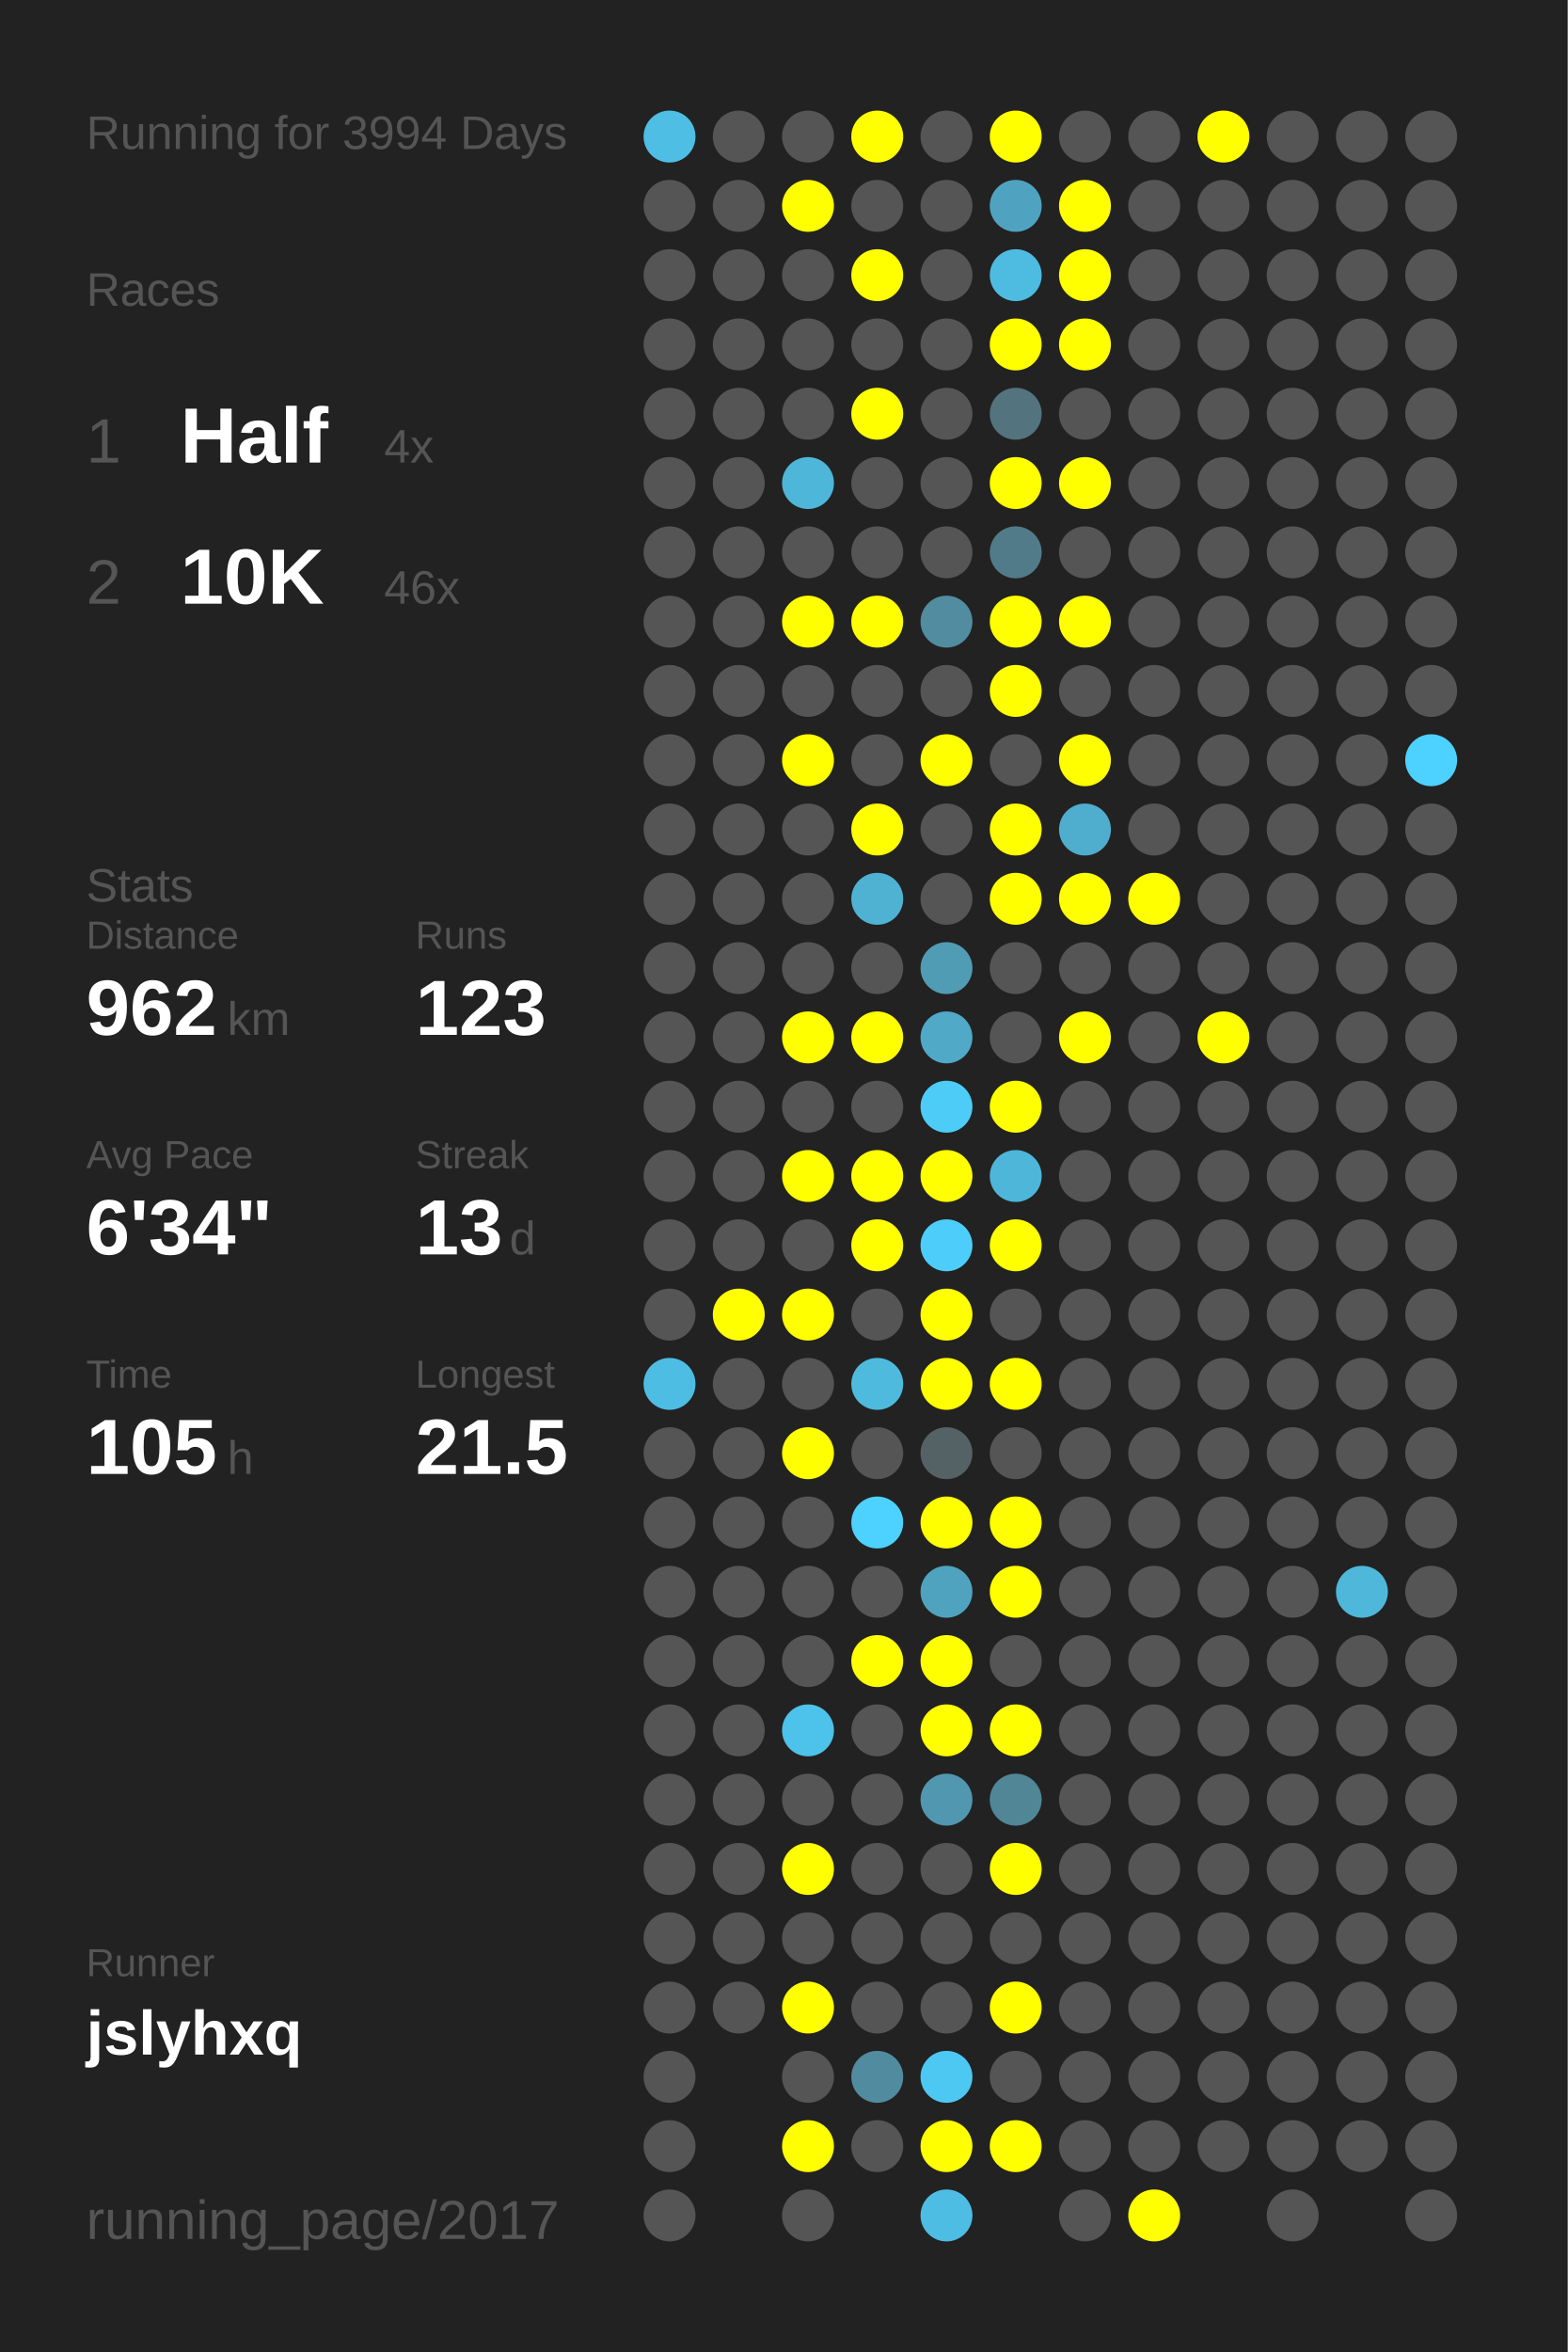
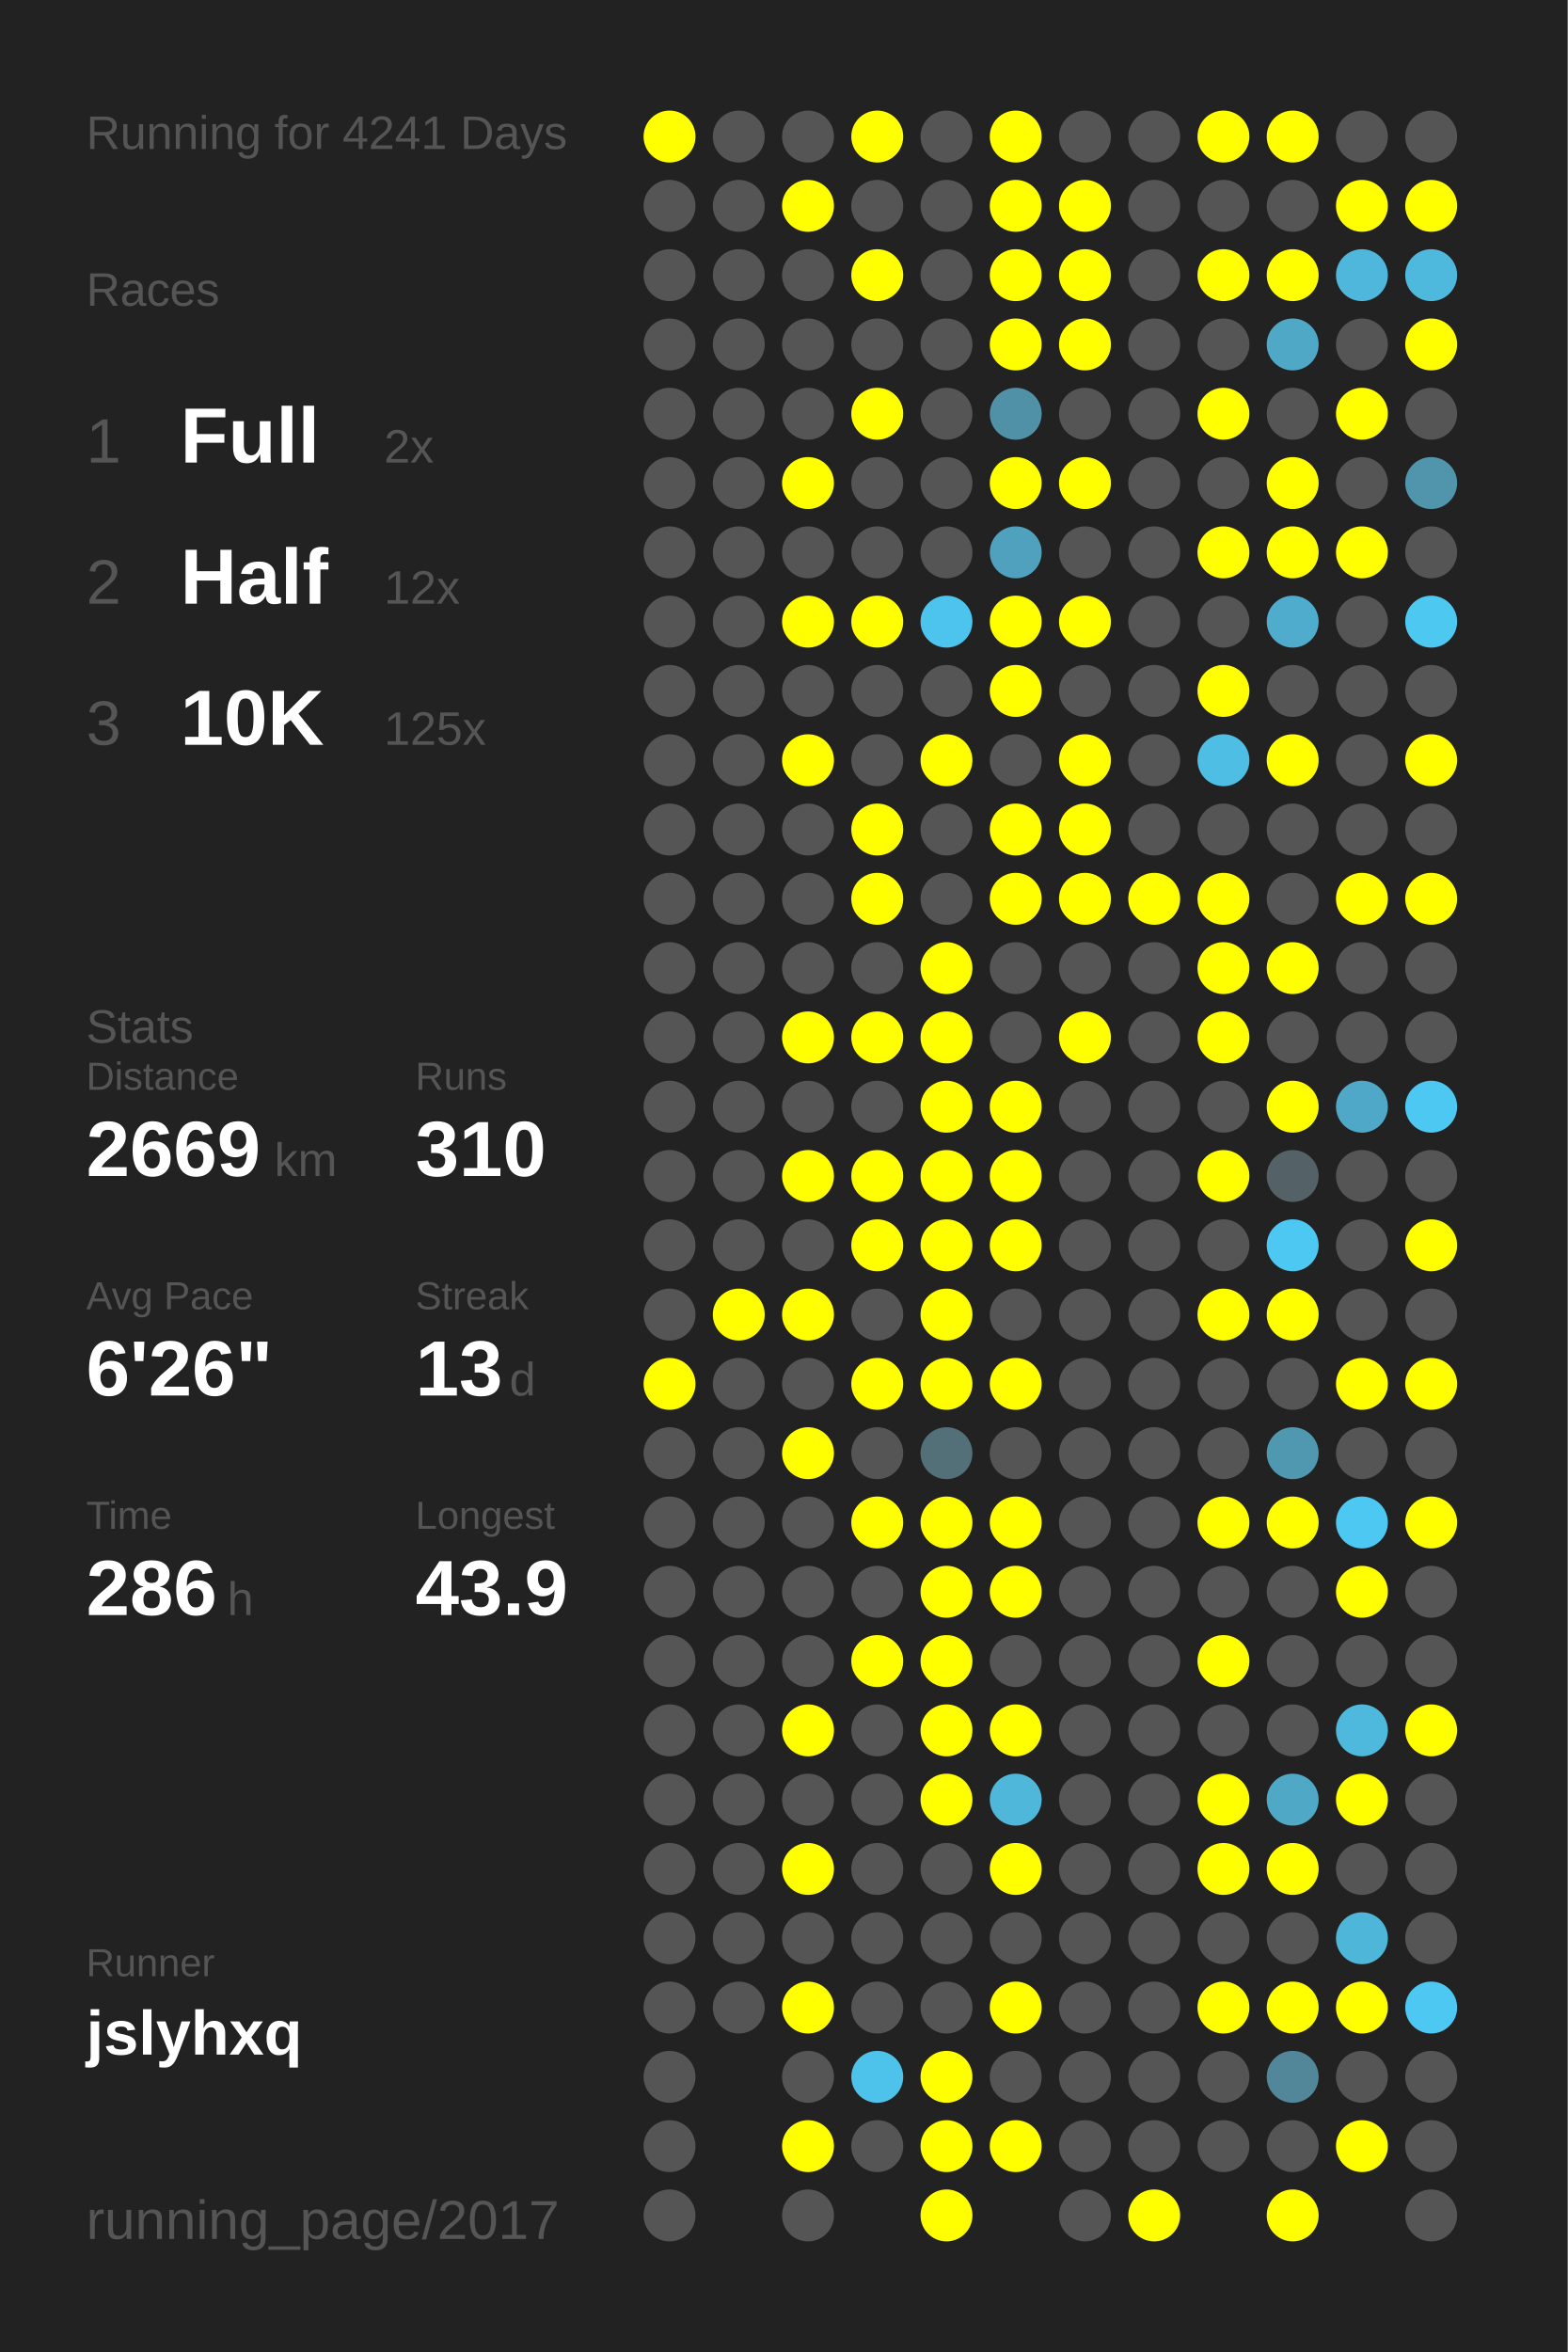
<svg xmlns="http://www.w3.org/2000/svg" baseProfile="full" height="300mm" version="1.1" viewBox="0,0,200,300" width="200mm">
  <defs />
  <rect fill="#222222" height="300" width="200" x="0" y="0" />
-   <text fill="#555555" style="font-size:6px; font-family:Arial;" x="11" y="19">Running for 3994 Days</text>
+   <text fill="#555555" style="font-size:6px; font-family:Arial;" x="11" y="19">Running for 4241 Days</text>
  <text fill="#555555" style="font-size:6px; font-family:Arial;" x="11" y="39">Races</text>
  <text fill="#555555" style="font-size:8px; font-family:Arial;" x="11" y="59">1</text>
-   <text fill="#FFFFFF" style="font-size:10px; font-family:Arial; font-weight:bold;" x="23" y="59">Half</text>
-   <text fill="#555555" style="font-size:6px; font-family:Arial;" x="49" y="59">4x</text>
+   <text fill="#FFFFFF" style="font-size:10px; font-family:Arial; font-weight:bold;" x="23" y="59">Full</text>
+   <text fill="#555555" style="font-size:6px; font-family:Arial;" x="49" y="59">2x</text>
  <text fill="#555555" style="font-size:8px; font-family:Arial;" x="11" y="77">2</text>
-   <text fill="#FFFFFF" style="font-size:10px; font-family:Arial; font-weight:bold;" x="23" y="77">10K</text>
-   <text fill="#555555" style="font-size:6px; font-family:Arial;" x="49" y="77">46x</text>
-   <text fill="#555555" style="font-size:6px; font-family:Arial;" x="11" y="115">Stats</text>
-   <text fill="#555555" style="font-size:5px; font-family:Arial;" x="11" y="121">Distance</text>
-   <text fill="#FFFFFF" style="font-size:10px; font-family:Arial; font-weight:bold;" x="11" y="132">962</text>
-   <text fill="#555555" style="font-size:6px; font-family:Arial;" x="29" y="132">km</text>
-   <text fill="#555555" style="font-size:5px; font-family:Arial;" x="53" y="121">Runs</text>
-   <text fill="#FFFFFF" style="font-size:10px; font-family:Arial; font-weight:bold;" x="53" y="132">123</text>
-   <text fill="#555555" style="font-size:5px; font-family:Arial;" x="11" y="149">Avg Pace</text>
-   <text fill="#FFFFFF" style="font-size:10px; font-family:Arial; font-weight:bold;" x="11" y="160">6'34"</text>
-   <text fill="#555555" style="font-size:5px; font-family:Arial;" x="53" y="149">Streak</text>
-   <text fill="#FFFFFF" style="font-size:10px; font-family:Arial; font-weight:bold;" x="53" y="160">13</text>
-   <text fill="#555555" style="font-size:6px; font-family:Arial;" x="65" y="160">d</text>
-   <text fill="#555555" style="font-size:5px; font-family:Arial;" x="11" y="177">Time</text>
-   <text fill="#FFFFFF" style="font-size:10px; font-family:Arial; font-weight:bold;" x="11" y="188">105</text>
-   <text fill="#555555" style="font-size:6px; font-family:Arial;" x="29" y="188">h</text>
-   <text fill="#555555" style="font-size:5px; font-family:Arial;" x="53" y="177">Longest</text>
-   <text fill="#FFFFFF" style="font-size:10px; font-family:Arial; font-weight:bold;" x="53" y="188">21.5</text>
+   <text fill="#FFFFFF" style="font-size:10px; font-family:Arial; font-weight:bold;" x="23" y="77">Half</text>
+   <text fill="#555555" style="font-size:6px; font-family:Arial;" x="49" y="77">12x</text>
+   <text fill="#555555" style="font-size:8px; font-family:Arial;" x="11" y="95">3</text>
+   <text fill="#FFFFFF" style="font-size:10px; font-family:Arial; font-weight:bold;" x="23" y="95">10K</text>
+   <text fill="#555555" style="font-size:6px; font-family:Arial;" x="49" y="95">125x</text>
+   <text fill="#555555" style="font-size:6px; font-family:Arial;" x="11" y="133">Stats</text>
+   <text fill="#555555" style="font-size:5px; font-family:Arial;" x="11" y="139">Distance</text>
+   <text fill="#FFFFFF" style="font-size:10px; font-family:Arial; font-weight:bold;" x="11" y="150">2669</text>
+   <text fill="#555555" style="font-size:6px; font-family:Arial;" x="35" y="150">km</text>
+   <text fill="#555555" style="font-size:5px; font-family:Arial;" x="53" y="139">Runs</text>
+   <text fill="#FFFFFF" style="font-size:10px; font-family:Arial; font-weight:bold;" x="53" y="150">310</text>
+   <text fill="#555555" style="font-size:5px; font-family:Arial;" x="11" y="167">Avg Pace</text>
+   <text fill="#FFFFFF" style="font-size:10px; font-family:Arial; font-weight:bold;" x="11" y="178">6'26"</text>
+   <text fill="#555555" style="font-size:5px; font-family:Arial;" x="53" y="167">Streak</text>
+   <text fill="#FFFFFF" style="font-size:10px; font-family:Arial; font-weight:bold;" x="53" y="178">13</text>
+   <text fill="#555555" style="font-size:6px; font-family:Arial;" x="65" y="178">d</text>
+   <text fill="#555555" style="font-size:5px; font-family:Arial;" x="11" y="195">Time</text>
+   <text fill="#FFFFFF" style="font-size:10px; font-family:Arial; font-weight:bold;" x="11" y="206">286</text>
+   <text fill="#555555" style="font-size:6px; font-family:Arial;" x="29" y="206">h</text>
+   <text fill="#555555" style="font-size:5px; font-family:Arial;" x="53" y="195">Longest</text>
+   <text fill="#FFFFFF" style="font-size:10px; font-family:Arial; font-weight:bold;" x="53" y="206">43.9</text>
  <text fill="#555555" style="font-size:5px; font-family:Arial;" x="11" y="252.065">Runner</text>
  <text fill="#FFFFFF" style="font-size:8px; font-family:Arial; font-weight:bold;" x="11" y="262.065">jslyhxq</text>
  <text fill="#555555" style="font-size:7px; font-family:Arial;" x="11" y="285.581">running_page/2017</text>
-   <circle cx="85.417" cy="17.419" fill="#4ebee4" r="3.312" />
+   <circle cx="85.417" cy="17.419" fill="#FFFF00" r="3.312" />
  <circle cx="85.417" cy="26.258" fill="#555555" r="3.312" />
  <circle cx="85.417" cy="35.097" fill="#555555" r="3.312" />
  <circle cx="85.417" cy="43.935" fill="#555555" r="3.312" />
  <circle cx="85.417" cy="52.774" fill="#555555" r="3.312" />
  <circle cx="85.417" cy="61.613" fill="#555555" r="3.312" />
  <circle cx="85.417" cy="70.452" fill="#555555" r="3.312" />
  <circle cx="85.417" cy="79.29" fill="#555555" r="3.312" />
  <circle cx="85.417" cy="88.129" fill="#555555" r="3.312" />
  <circle cx="85.417" cy="96.968" fill="#555555" r="3.312" />
  <circle cx="85.417" cy="105.806" fill="#555555" r="3.312" />
  <circle cx="85.417" cy="114.645" fill="#555555" r="3.312" />
  <circle cx="85.417" cy="123.484" fill="#555555" r="3.312" />
  <circle cx="85.417" cy="132.323" fill="#555555" r="3.312" />
  <circle cx="85.417" cy="141.161" fill="#555555" r="3.312" />
  <circle cx="85.417" cy="150" fill="#555555" r="3.312" />
  <circle cx="85.417" cy="158.839" fill="#555555" r="3.312" />
  <circle cx="85.417" cy="167.677" fill="#555555" r="3.312" />
-   <circle cx="85.417" cy="176.516" fill="#4ebde3" r="3.312" />
+   <circle cx="85.417" cy="176.516" fill="#FFFF00" r="3.312" />
  <circle cx="85.417" cy="185.355" fill="#555555" r="3.312" />
  <circle cx="85.417" cy="194.194" fill="#555555" r="3.312" />
  <circle cx="85.417" cy="203.032" fill="#555555" r="3.312" />
  <circle cx="85.417" cy="211.871" fill="#555555" r="3.312" />
  <circle cx="85.417" cy="220.71" fill="#555555" r="3.312" />
  <circle cx="85.417" cy="229.548" fill="#555555" r="3.312" />
  <circle cx="85.417" cy="238.387" fill="#555555" r="3.312" />
  <circle cx="85.417" cy="247.226" fill="#555555" r="3.312" />
  <circle cx="85.417" cy="256.065" fill="#555555" r="3.312" />
  <circle cx="85.417" cy="264.903" fill="#555555" r="3.312" />
  <circle cx="85.417" cy="273.742" fill="#555555" r="3.312" />
  <circle cx="85.417" cy="282.581" fill="#555555" r="3.312" />
  <circle cx="94.25" cy="17.419" fill="#555555" r="3.312" />
  <circle cx="94.25" cy="26.258" fill="#555555" r="3.312" />
  <circle cx="94.25" cy="35.097" fill="#555555" r="3.312" />
  <circle cx="94.25" cy="43.935" fill="#555555" r="3.312" />
  <circle cx="94.25" cy="52.774" fill="#555555" r="3.312" />
  <circle cx="94.25" cy="61.613" fill="#555555" r="3.312" />
  <circle cx="94.25" cy="70.452" fill="#555555" r="3.312" />
  <circle cx="94.25" cy="79.29" fill="#555555" r="3.312" />
  <circle cx="94.25" cy="88.129" fill="#555555" r="3.312" />
  <circle cx="94.25" cy="96.968" fill="#555555" r="3.312" />
  <circle cx="94.25" cy="105.806" fill="#555555" r="3.312" />
  <circle cx="94.25" cy="114.645" fill="#555555" r="3.312" />
  <circle cx="94.25" cy="123.484" fill="#555555" r="3.312" />
  <circle cx="94.25" cy="132.323" fill="#555555" r="3.312" />
  <circle cx="94.25" cy="141.161" fill="#555555" r="3.312" />
  <circle cx="94.25" cy="150" fill="#555555" r="3.312" />
  <circle cx="94.25" cy="158.839" fill="#555555" r="3.312" />
  <circle cx="94.25" cy="167.677" fill="#FFFF00" r="3.312" />
  <circle cx="94.25" cy="176.516" fill="#555555" r="3.312" />
  <circle cx="94.25" cy="185.355" fill="#555555" r="3.312" />
  <circle cx="94.25" cy="194.194" fill="#555555" r="3.312" />
  <circle cx="94.25" cy="203.032" fill="#555555" r="3.312" />
  <circle cx="94.25" cy="211.871" fill="#555555" r="3.312" />
  <circle cx="94.25" cy="220.71" fill="#555555" r="3.312" />
  <circle cx="94.25" cy="229.548" fill="#555555" r="3.312" />
  <circle cx="94.25" cy="238.387" fill="#555555" r="3.312" />
  <circle cx="94.25" cy="247.226" fill="#555555" r="3.312" />
  <circle cx="94.25" cy="256.065" fill="#555555" r="3.312" />
  <circle cx="103.083" cy="17.419" fill="#555555" r="3.312" />
  <circle cx="103.083" cy="26.258" fill="#FFFF00" r="3.312" />
  <circle cx="103.083" cy="35.097" fill="#555555" r="3.312" />
  <circle cx="103.083" cy="43.935" fill="#555555" r="3.312" />
  <circle cx="103.083" cy="52.774" fill="#555555" r="3.312" />
-   <circle cx="103.083" cy="61.613" fill="#4eb6d9" r="3.312" />
+   <circle cx="103.083" cy="61.613" fill="#FFFF00" r="3.312" />
  <circle cx="103.083" cy="70.452" fill="#555555" r="3.312" />
  <circle cx="103.083" cy="79.29" fill="#FFFF00" r="3.312" />
  <circle cx="103.083" cy="88.129" fill="#555555" r="3.312" />
  <circle cx="103.083" cy="96.968" fill="#FFFF00" r="3.312" />
  <circle cx="103.083" cy="105.806" fill="#555555" r="3.312" />
  <circle cx="103.083" cy="114.645" fill="#555555" r="3.312" />
  <circle cx="103.083" cy="123.484" fill="#555555" r="3.312" />
  <circle cx="103.083" cy="132.323" fill="#FFFF00" r="3.312" />
  <circle cx="103.083" cy="141.161" fill="#555555" r="3.312" />
  <circle cx="103.083" cy="150" fill="#FFFF00" r="3.312" />
  <circle cx="103.083" cy="158.839" fill="#555555" r="3.312" />
  <circle cx="103.083" cy="167.677" fill="#FFFF00" r="3.312" />
  <circle cx="103.083" cy="176.516" fill="#555555" r="3.312" />
  <circle cx="103.083" cy="185.355" fill="#FFFF00" r="3.312" />
  <circle cx="103.083" cy="194.194" fill="#555555" r="3.312" />
  <circle cx="103.083" cy="203.032" fill="#555555" r="3.312" />
  <circle cx="103.083" cy="211.871" fill="#555555" r="3.312" />
-   <circle cx="103.083" cy="220.71" fill="#4dc2ea" r="3.312" />
+   <circle cx="103.083" cy="220.71" fill="#FFFF00" r="3.312" />
  <circle cx="103.083" cy="229.548" fill="#555555" r="3.312" />
  <circle cx="103.083" cy="238.387" fill="#FFFF00" r="3.312" />
  <circle cx="103.083" cy="247.226" fill="#555555" r="3.312" />
  <circle cx="103.083" cy="256.065" fill="#FFFF00" r="3.312" />
  <circle cx="103.083" cy="264.903" fill="#555555" r="3.312" />
  <circle cx="103.083" cy="273.742" fill="#FFFF00" r="3.312" />
  <circle cx="103.083" cy="282.581" fill="#555555" r="3.312" />
  <circle cx="111.917" cy="17.419" fill="#FFFF00" r="3.312" />
  <circle cx="111.917" cy="26.258" fill="#555555" r="3.312" />
  <circle cx="111.917" cy="35.097" fill="#FFFF00" r="3.312" />
  <circle cx="111.917" cy="43.935" fill="#555555" r="3.312" />
  <circle cx="111.917" cy="52.774" fill="#FFFF00" r="3.312" />
  <circle cx="111.917" cy="61.613" fill="#555555" r="3.312" />
  <circle cx="111.917" cy="70.452" fill="#555555" r="3.312" />
  <circle cx="111.917" cy="79.29" fill="#FFFF00" r="3.312" />
  <circle cx="111.917" cy="88.129" fill="#555555" r="3.312" />
  <circle cx="111.917" cy="96.968" fill="#555555" r="3.312" />
  <circle cx="111.917" cy="105.806" fill="#FFFF00" r="3.312" />
-   <circle cx="111.917" cy="114.645" fill="#4fb2d3" r="3.312" />
+   <circle cx="111.917" cy="114.645" fill="#FFFF00" r="3.312" />
  <circle cx="111.917" cy="123.484" fill="#555555" r="3.312" />
  <circle cx="111.917" cy="132.323" fill="#FFFF00" r="3.312" />
  <circle cx="111.917" cy="141.161" fill="#555555" r="3.312" />
  <circle cx="111.917" cy="150" fill="#FFFF00" r="3.312" />
  <circle cx="111.917" cy="158.839" fill="#FFFF00" r="3.312" />
  <circle cx="111.917" cy="167.677" fill="#555555" r="3.312" />
-   <circle cx="111.917" cy="176.516" fill="#4ebade" r="3.312" />
+   <circle cx="111.917" cy="176.516" fill="#FFFF00" r="3.312" />
  <circle cx="111.917" cy="185.355" fill="#555555" r="3.312" />
-   <circle cx="111.917" cy="194.194" fill="#4dd1fe" r="3.312" />
+   <circle cx="111.917" cy="194.194" fill="#FFFF00" r="3.312" />
  <circle cx="111.917" cy="203.032" fill="#555555" r="3.312" />
  <circle cx="111.917" cy="211.871" fill="#FFFF00" r="3.312" />
  <circle cx="111.917" cy="220.71" fill="#555555" r="3.312" />
  <circle cx="111.917" cy="229.548" fill="#555555" r="3.312" />
  <circle cx="111.917" cy="238.387" fill="#555555" r="3.312" />
  <circle cx="111.917" cy="247.226" fill="#555555" r="3.312" />
  <circle cx="111.917" cy="256.065" fill="#555555" r="3.312" />
-   <circle cx="111.917" cy="264.903" fill="#518b9f" r="3.312" />
+   <circle cx="111.917" cy="264.903" fill="#4dc2ea" r="3.312" />
  <circle cx="111.917" cy="273.742" fill="#555555" r="3.312" />
  <circle cx="120.75" cy="17.419" fill="#555555" r="3.312" />
  <circle cx="120.75" cy="26.258" fill="#555555" r="3.312" />
  <circle cx="120.75" cy="35.097" fill="#555555" r="3.312" />
  <circle cx="120.75" cy="43.935" fill="#555555" r="3.312" />
  <circle cx="120.75" cy="52.774" fill="#555555" r="3.312" />
  <circle cx="120.75" cy="61.613" fill="#555555" r="3.312" />
  <circle cx="120.75" cy="70.452" fill="#555555" r="3.312" />
-   <circle cx="120.75" cy="79.29" fill="#518ca1" r="3.312" />
+   <circle cx="120.75" cy="79.29" fill="#4dc4ed" r="3.312" />
  <circle cx="120.75" cy="88.129" fill="#555555" r="3.312" />
  <circle cx="120.75" cy="96.968" fill="#FFFF00" r="3.312" />
  <circle cx="120.75" cy="105.806" fill="#555555" r="3.312" />
  <circle cx="120.75" cy="114.645" fill="#555555" r="3.312" />
-   <circle cx="120.75" cy="123.484" fill="#509cb5" r="3.312" />
-   <circle cx="120.75" cy="132.323" fill="#4fa9c7" r="3.312" />
-   <circle cx="120.75" cy="141.161" fill="#4dccf7" r="3.312" />
+   <circle cx="120.75" cy="123.484" fill="#FFFF00" r="3.312" />
+   <circle cx="120.75" cy="132.323" fill="#FFFF00" r="3.312" />
+   <circle cx="120.75" cy="141.161" fill="#FFFF00" r="3.312" />
  <circle cx="120.75" cy="150" fill="#FFFF00" r="3.312" />
-   <circle cx="120.75" cy="158.839" fill="#4dcefa" r="3.312" />
+   <circle cx="120.75" cy="158.839" fill="#FFFF00" r="3.312" />
  <circle cx="120.75" cy="167.677" fill="#FFFF00" r="3.312" />
  <circle cx="120.75" cy="176.516" fill="#FFFF00" r="3.312" />
-   <circle cx="120.75" cy="185.355" fill="#546266" r="3.312" />
+   <circle cx="120.75" cy="185.355" fill="#536f78" r="3.312" />
  <circle cx="120.75" cy="194.194" fill="#FFFF00" r="3.312" />
-   <circle cx="120.75" cy="203.032" fill="#4fa3bf" r="3.312" />
+   <circle cx="120.75" cy="203.032" fill="#FFFF00" r="3.312" />
  <circle cx="120.75" cy="211.871" fill="#FFFF00" r="3.312" />
  <circle cx="120.75" cy="220.71" fill="#FFFF00" r="3.312" />
-   <circle cx="120.75" cy="229.548" fill="#5097af" r="3.312" />
+   <circle cx="120.75" cy="229.548" fill="#FFFF00" r="3.312" />
  <circle cx="120.75" cy="238.387" fill="#555555" r="3.312" />
  <circle cx="120.75" cy="247.226" fill="#555555" r="3.312" />
  <circle cx="120.75" cy="256.065" fill="#555555" r="3.312" />
-   <circle cx="120.75" cy="264.903" fill="#4dc8f2" r="3.312" />
+   <circle cx="120.75" cy="264.903" fill="#FFFF00" r="3.312" />
  <circle cx="120.75" cy="273.742" fill="#FFFF00" r="3.312" />
-   <circle cx="120.75" cy="282.581" fill="#4ebde3" r="3.312" />
+   <circle cx="120.75" cy="282.581" fill="#FFFF00" r="3.312" />
  <circle cx="129.583" cy="17.419" fill="#FFFF00" r="3.312" />
-   <circle cx="129.583" cy="26.258" fill="#4fa3c0" r="3.312" />
-   <circle cx="129.583" cy="35.097" fill="#4ebbe1" r="3.312" />
+   <circle cx="129.583" cy="26.258" fill="#FFFF00" r="3.312" />
+   <circle cx="129.583" cy="35.097" fill="#FFFF00" r="3.312" />
  <circle cx="129.583" cy="43.935" fill="#FFFF00" r="3.312" />
-   <circle cx="129.583" cy="52.774" fill="#53737e" r="3.312" />
+   <circle cx="129.583" cy="52.774" fill="#5191a7" r="3.312" />
  <circle cx="129.583" cy="61.613" fill="#FFFF00" r="3.312" />
-   <circle cx="129.583" cy="70.452" fill="#527b89" r="3.312" />
+   <circle cx="129.583" cy="70.452" fill="#50a1bd" r="3.312" />
  <circle cx="129.583" cy="79.29" fill="#FFFF00" r="3.312" />
  <circle cx="129.583" cy="88.129" fill="#FFFF00" r="3.312" />
  <circle cx="129.583" cy="96.968" fill="#555555" r="3.312" />
  <circle cx="129.583" cy="105.806" fill="#FFFF00" r="3.312" />
  <circle cx="129.583" cy="114.645" fill="#FFFF00" r="3.312" />
  <circle cx="129.583" cy="123.484" fill="#555555" r="3.312" />
  <circle cx="129.583" cy="132.323" fill="#555555" r="3.312" />
  <circle cx="129.583" cy="141.161" fill="#FFFF00" r="3.312" />
-   <circle cx="129.583" cy="150" fill="#4eb6d9" r="3.312" />
+   <circle cx="129.583" cy="150" fill="#FFFF00" r="3.312" />
  <circle cx="129.583" cy="158.839" fill="#FFFF00" r="3.312" />
  <circle cx="129.583" cy="167.677" fill="#555555" r="3.312" />
  <circle cx="129.583" cy="176.516" fill="#FFFF00" r="3.312" />
  <circle cx="129.583" cy="185.355" fill="#555555" r="3.312" />
  <circle cx="129.583" cy="194.194" fill="#FFFF00" r="3.312" />
  <circle cx="129.583" cy="203.032" fill="#FFFF00" r="3.312" />
  <circle cx="129.583" cy="211.871" fill="#555555" r="3.312" />
  <circle cx="129.583" cy="220.71" fill="#FFFF00" r="3.312" />
-   <circle cx="129.583" cy="229.548" fill="#518697" r="3.312" />
+   <circle cx="129.583" cy="229.548" fill="#4eb7da" r="3.312" />
  <circle cx="129.583" cy="238.387" fill="#FFFF00" r="3.312" />
  <circle cx="129.583" cy="247.226" fill="#555555" r="3.312" />
  <circle cx="129.583" cy="256.065" fill="#FFFF00" r="3.312" />
  <circle cx="129.583" cy="264.903" fill="#555555" r="3.312" />
  <circle cx="129.583" cy="273.742" fill="#FFFF00" r="3.312" />
  <circle cx="138.417" cy="17.419" fill="#555555" r="3.312" />
  <circle cx="138.417" cy="26.258" fill="#FFFF00" r="3.312" />
  <circle cx="138.417" cy="35.097" fill="#FFFF00" r="3.312" />
  <circle cx="138.417" cy="43.935" fill="#FFFF00" r="3.312" />
  <circle cx="138.417" cy="52.774" fill="#555555" r="3.312" />
  <circle cx="138.417" cy="61.613" fill="#FFFF00" r="3.312" />
  <circle cx="138.417" cy="70.452" fill="#555555" r="3.312" />
  <circle cx="138.417" cy="79.29" fill="#FFFF00" r="3.312" />
  <circle cx="138.417" cy="88.129" fill="#555555" r="3.312" />
  <circle cx="138.417" cy="96.968" fill="#FFFF00" r="3.312" />
-   <circle cx="138.417" cy="105.806" fill="#4fadcd" r="3.312" />
+   <circle cx="138.417" cy="105.806" fill="#FFFF00" r="3.312" />
  <circle cx="138.417" cy="114.645" fill="#FFFF00" r="3.312" />
  <circle cx="138.417" cy="123.484" fill="#555555" r="3.312" />
  <circle cx="138.417" cy="132.323" fill="#FFFF00" r="3.312" />
  <circle cx="138.417" cy="141.161" fill="#555555" r="3.312" />
  <circle cx="138.417" cy="150" fill="#555555" r="3.312" />
  <circle cx="138.417" cy="158.839" fill="#555555" r="3.312" />
  <circle cx="138.417" cy="167.677" fill="#555555" r="3.312" />
  <circle cx="138.417" cy="176.516" fill="#555555" r="3.312" />
  <circle cx="138.417" cy="185.355" fill="#555555" r="3.312" />
  <circle cx="138.417" cy="194.194" fill="#555555" r="3.312" />
  <circle cx="138.417" cy="203.032" fill="#555555" r="3.312" />
  <circle cx="138.417" cy="211.871" fill="#555555" r="3.312" />
  <circle cx="138.417" cy="220.71" fill="#555555" r="3.312" />
  <circle cx="138.417" cy="229.548" fill="#555555" r="3.312" />
  <circle cx="138.417" cy="238.387" fill="#555555" r="3.312" />
  <circle cx="138.417" cy="247.226" fill="#555555" r="3.312" />
  <circle cx="138.417" cy="256.065" fill="#555555" r="3.312" />
  <circle cx="138.417" cy="264.903" fill="#555555" r="3.312" />
  <circle cx="138.417" cy="273.742" fill="#555555" r="3.312" />
  <circle cx="138.417" cy="282.581" fill="#555555" r="3.312" />
  <circle cx="147.25" cy="17.419" fill="#555555" r="3.312" />
  <circle cx="147.25" cy="26.258" fill="#555555" r="3.312" />
  <circle cx="147.25" cy="35.097" fill="#555555" r="3.312" />
  <circle cx="147.25" cy="43.935" fill="#555555" r="3.312" />
  <circle cx="147.25" cy="52.774" fill="#555555" r="3.312" />
  <circle cx="147.25" cy="61.613" fill="#555555" r="3.312" />
  <circle cx="147.25" cy="70.452" fill="#555555" r="3.312" />
  <circle cx="147.25" cy="79.29" fill="#555555" r="3.312" />
  <circle cx="147.25" cy="88.129" fill="#555555" r="3.312" />
  <circle cx="147.25" cy="96.968" fill="#555555" r="3.312" />
  <circle cx="147.25" cy="105.806" fill="#555555" r="3.312" />
  <circle cx="147.25" cy="114.645" fill="#FFFF00" r="3.312" />
  <circle cx="147.25" cy="123.484" fill="#555555" r="3.312" />
  <circle cx="147.25" cy="132.323" fill="#555555" r="3.312" />
  <circle cx="147.25" cy="141.161" fill="#555555" r="3.312" />
  <circle cx="147.25" cy="150" fill="#555555" r="3.312" />
  <circle cx="147.25" cy="158.839" fill="#555555" r="3.312" />
  <circle cx="147.25" cy="167.677" fill="#555555" r="3.312" />
  <circle cx="147.25" cy="176.516" fill="#555555" r="3.312" />
  <circle cx="147.25" cy="185.355" fill="#555555" r="3.312" />
  <circle cx="147.25" cy="194.194" fill="#555555" r="3.312" />
  <circle cx="147.25" cy="203.032" fill="#555555" r="3.312" />
  <circle cx="147.25" cy="211.871" fill="#555555" r="3.312" />
  <circle cx="147.25" cy="220.71" fill="#555555" r="3.312" />
  <circle cx="147.25" cy="229.548" fill="#555555" r="3.312" />
  <circle cx="147.25" cy="238.387" fill="#555555" r="3.312" />
  <circle cx="147.25" cy="247.226" fill="#555555" r="3.312" />
  <circle cx="147.25" cy="256.065" fill="#555555" r="3.312" />
  <circle cx="147.25" cy="264.903" fill="#555555" r="3.312" />
  <circle cx="147.25" cy="273.742" fill="#555555" r="3.312" />
  <circle cx="147.25" cy="282.581" fill="#FFFF00" r="3.312" />
  <circle cx="156.083" cy="17.419" fill="#FFFF00" r="3.312" />
  <circle cx="156.083" cy="26.258" fill="#555555" r="3.312" />
-   <circle cx="156.083" cy="35.097" fill="#555555" r="3.312" />
+   <circle cx="156.083" cy="35.097" fill="#FFFF00" r="3.312" />
  <circle cx="156.083" cy="43.935" fill="#555555" r="3.312" />
-   <circle cx="156.083" cy="52.774" fill="#555555" r="3.312" />
+   <circle cx="156.083" cy="52.774" fill="#FFFF00" r="3.312" />
  <circle cx="156.083" cy="61.613" fill="#555555" r="3.312" />
-   <circle cx="156.083" cy="70.452" fill="#555555" r="3.312" />
+   <circle cx="156.083" cy="70.452" fill="#FFFF00" r="3.312" />
  <circle cx="156.083" cy="79.29" fill="#555555" r="3.312" />
-   <circle cx="156.083" cy="88.129" fill="#555555" r="3.312" />
-   <circle cx="156.083" cy="96.968" fill="#555555" r="3.312" />
+   <circle cx="156.083" cy="88.129" fill="#FFFF00" r="3.312" />
+   <circle cx="156.083" cy="96.968" fill="#4ebee4" r="3.312" />
  <circle cx="156.083" cy="105.806" fill="#555555" r="3.312" />
-   <circle cx="156.083" cy="114.645" fill="#555555" r="3.312" />
-   <circle cx="156.083" cy="123.484" fill="#555555" r="3.312" />
+   <circle cx="156.083" cy="114.645" fill="#FFFF00" r="3.312" />
+   <circle cx="156.083" cy="123.484" fill="#FFFF00" r="3.312" />
  <circle cx="156.083" cy="132.323" fill="#FFFF00" r="3.312" />
  <circle cx="156.083" cy="141.161" fill="#555555" r="3.312" />
-   <circle cx="156.083" cy="150" fill="#555555" r="3.312" />
+   <circle cx="156.083" cy="150" fill="#FFFF00" r="3.312" />
  <circle cx="156.083" cy="158.839" fill="#555555" r="3.312" />
-   <circle cx="156.083" cy="167.677" fill="#555555" r="3.312" />
+   <circle cx="156.083" cy="167.677" fill="#FFFF00" r="3.312" />
  <circle cx="156.083" cy="176.516" fill="#555555" r="3.312" />
  <circle cx="156.083" cy="185.355" fill="#555555" r="3.312" />
-   <circle cx="156.083" cy="194.194" fill="#555555" r="3.312" />
+   <circle cx="156.083" cy="194.194" fill="#FFFF00" r="3.312" />
  <circle cx="156.083" cy="203.032" fill="#555555" r="3.312" />
-   <circle cx="156.083" cy="211.871" fill="#555555" r="3.312" />
+   <circle cx="156.083" cy="211.871" fill="#FFFF00" r="3.312" />
  <circle cx="156.083" cy="220.71" fill="#555555" r="3.312" />
-   <circle cx="156.083" cy="229.548" fill="#555555" r="3.312" />
-   <circle cx="156.083" cy="238.387" fill="#555555" r="3.312" />
+   <circle cx="156.083" cy="229.548" fill="#FFFF00" r="3.312" />
+   <circle cx="156.083" cy="238.387" fill="#FFFF00" r="3.312" />
  <circle cx="156.083" cy="247.226" fill="#555555" r="3.312" />
-   <circle cx="156.083" cy="256.065" fill="#555555" r="3.312" />
+   <circle cx="156.083" cy="256.065" fill="#FFFF00" r="3.312" />
  <circle cx="156.083" cy="264.903" fill="#555555" r="3.312" />
  <circle cx="156.083" cy="273.742" fill="#555555" r="3.312" />
-   <circle cx="164.917" cy="17.419" fill="#555555" r="3.312" />
+   <circle cx="164.917" cy="17.419" fill="#FFFF00" r="3.312" />
  <circle cx="164.917" cy="26.258" fill="#555555" r="3.312" />
-   <circle cx="164.917" cy="35.097" fill="#555555" r="3.312" />
-   <circle cx="164.917" cy="43.935" fill="#555555" r="3.312" />
+   <circle cx="164.917" cy="35.097" fill="#FFFF00" r="3.312" />
+   <circle cx="164.917" cy="43.935" fill="#4fa8c6" r="3.312" />
  <circle cx="164.917" cy="52.774" fill="#555555" r="3.312" />
-   <circle cx="164.917" cy="61.613" fill="#555555" r="3.312" />
-   <circle cx="164.917" cy="70.452" fill="#555555" r="3.312" />
-   <circle cx="164.917" cy="79.29" fill="#555555" r="3.312" />
+   <circle cx="164.917" cy="61.613" fill="#FFFF00" r="3.312" />
+   <circle cx="164.917" cy="70.452" fill="#FFFF00" r="3.312" />
+   <circle cx="164.917" cy="79.29" fill="#4faccc" r="3.312" />
  <circle cx="164.917" cy="88.129" fill="#555555" r="3.312" />
-   <circle cx="164.917" cy="96.968" fill="#555555" r="3.312" />
+   <circle cx="164.917" cy="96.968" fill="#FFFF00" r="3.312" />
  <circle cx="164.917" cy="105.806" fill="#555555" r="3.312" />
  <circle cx="164.917" cy="114.645" fill="#555555" r="3.312" />
-   <circle cx="164.917" cy="123.484" fill="#555555" r="3.312" />
+   <circle cx="164.917" cy="123.484" fill="#FFFF00" r="3.312" />
  <circle cx="164.917" cy="132.323" fill="#555555" r="3.312" />
-   <circle cx="164.917" cy="141.161" fill="#555555" r="3.312" />
-   <circle cx="164.917" cy="150" fill="#555555" r="3.312" />
-   <circle cx="164.917" cy="158.839" fill="#555555" r="3.312" />
-   <circle cx="164.917" cy="167.677" fill="#555555" r="3.312" />
+   <circle cx="164.917" cy="141.161" fill="#FFFF00" r="3.312" />
+   <circle cx="164.917" cy="150" fill="#546166" r="3.312" />
+   <circle cx="164.917" cy="158.839" fill="#4dc8f2" r="3.312" />
+   <circle cx="164.917" cy="167.677" fill="#FFFF00" r="3.312" />
  <circle cx="164.917" cy="176.516" fill="#555555" r="3.312" />
-   <circle cx="164.917" cy="185.355" fill="#555555" r="3.312" />
-   <circle cx="164.917" cy="194.194" fill="#555555" r="3.312" />
+   <circle cx="164.917" cy="185.355" fill="#5098b0" r="3.312" />
+   <circle cx="164.917" cy="194.194" fill="#FFFF00" r="3.312" />
  <circle cx="164.917" cy="203.032" fill="#555555" r="3.312" />
  <circle cx="164.917" cy="211.871" fill="#555555" r="3.312" />
  <circle cx="164.917" cy="220.71" fill="#555555" r="3.312" />
-   <circle cx="164.917" cy="229.548" fill="#555555" r="3.312" />
-   <circle cx="164.917" cy="238.387" fill="#555555" r="3.312" />
+   <circle cx="164.917" cy="229.548" fill="#4fa8c6" r="3.312" />
+   <circle cx="164.917" cy="238.387" fill="#FFFF00" r="3.312" />
  <circle cx="164.917" cy="247.226" fill="#555555" r="3.312" />
-   <circle cx="164.917" cy="256.065" fill="#555555" r="3.312" />
-   <circle cx="164.917" cy="264.903" fill="#555555" r="3.312" />
+   <circle cx="164.917" cy="256.065" fill="#FFFF00" r="3.312" />
+   <circle cx="164.917" cy="264.903" fill="#518799" r="3.312" />
  <circle cx="164.917" cy="273.742" fill="#555555" r="3.312" />
-   <circle cx="164.917" cy="282.581" fill="#555555" r="3.312" />
+   <circle cx="164.917" cy="282.581" fill="#FFFF00" r="3.312" />
  <circle cx="173.75" cy="17.419" fill="#555555" r="3.312" />
-   <circle cx="173.75" cy="26.258" fill="#555555" r="3.312" />
-   <circle cx="173.75" cy="35.097" fill="#555555" r="3.312" />
+   <circle cx="173.75" cy="26.258" fill="#FFFF00" r="3.312" />
+   <circle cx="173.75" cy="35.097" fill="#4eb7db" r="3.312" />
  <circle cx="173.75" cy="43.935" fill="#555555" r="3.312" />
-   <circle cx="173.75" cy="52.774" fill="#555555" r="3.312" />
+   <circle cx="173.75" cy="52.774" fill="#FFFF00" r="3.312" />
  <circle cx="173.75" cy="61.613" fill="#555555" r="3.312" />
-   <circle cx="173.75" cy="70.452" fill="#555555" r="3.312" />
+   <circle cx="173.75" cy="70.452" fill="#FFFF00" r="3.312" />
  <circle cx="173.75" cy="79.29" fill="#555555" r="3.312" />
  <circle cx="173.75" cy="88.129" fill="#555555" r="3.312" />
  <circle cx="173.75" cy="96.968" fill="#555555" r="3.312" />
  <circle cx="173.75" cy="105.806" fill="#555555" r="3.312" />
-   <circle cx="173.75" cy="114.645" fill="#555555" r="3.312" />
+   <circle cx="173.75" cy="114.645" fill="#FFFF00" r="3.312" />
  <circle cx="173.75" cy="123.484" fill="#555555" r="3.312" />
  <circle cx="173.75" cy="132.323" fill="#555555" r="3.312" />
-   <circle cx="173.75" cy="141.161" fill="#555555" r="3.312" />
+   <circle cx="173.75" cy="141.161" fill="#4fa8c7" r="3.312" />
  <circle cx="173.75" cy="150" fill="#555555" r="3.312" />
  <circle cx="173.75" cy="158.839" fill="#555555" r="3.312" />
  <circle cx="173.75" cy="167.677" fill="#555555" r="3.312" />
-   <circle cx="173.75" cy="176.516" fill="#555555" r="3.312" />
+   <circle cx="173.75" cy="176.516" fill="#FFFF00" r="3.312" />
  <circle cx="173.75" cy="185.355" fill="#555555" r="3.312" />
-   <circle cx="173.75" cy="194.194" fill="#555555" r="3.312" />
-   <circle cx="173.75" cy="203.032" fill="#4eb7da" r="3.312" />
+   <circle cx="173.75" cy="194.194" fill="#4dc8f2" r="3.312" />
+   <circle cx="173.75" cy="203.032" fill="#FFFF00" r="3.312" />
  <circle cx="173.75" cy="211.871" fill="#555555" r="3.312" />
-   <circle cx="173.75" cy="220.71" fill="#555555" r="3.312" />
-   <circle cx="173.75" cy="229.548" fill="#555555" r="3.312" />
+   <circle cx="173.75" cy="220.71" fill="#4eb9dd" r="3.312" />
+   <circle cx="173.75" cy="229.548" fill="#FFFF00" r="3.312" />
  <circle cx="173.75" cy="238.387" fill="#555555" r="3.312" />
-   <circle cx="173.75" cy="247.226" fill="#555555" r="3.312" />
-   <circle cx="173.75" cy="256.065" fill="#555555" r="3.312" />
+   <circle cx="173.75" cy="247.226" fill="#4eb6d9" r="3.312" />
+   <circle cx="173.75" cy="256.065" fill="#FFFF00" r="3.312" />
  <circle cx="173.75" cy="264.903" fill="#555555" r="3.312" />
-   <circle cx="173.75" cy="273.742" fill="#555555" r="3.312" />
+   <circle cx="173.75" cy="273.742" fill="#FFFF00" r="3.312" />
  <circle cx="182.583" cy="17.419" fill="#555555" r="3.312" />
-   <circle cx="182.583" cy="26.258" fill="#555555" r="3.312" />
-   <circle cx="182.583" cy="35.097" fill="#555555" r="3.312" />
-   <circle cx="182.583" cy="43.935" fill="#555555" r="3.312" />
+   <circle cx="182.583" cy="26.258" fill="#FFFF00" r="3.312" />
+   <circle cx="182.583" cy="35.097" fill="#4eb9dd" r="3.312" />
+   <circle cx="182.583" cy="43.935" fill="#FFFF00" r="3.312" />
  <circle cx="182.583" cy="52.774" fill="#555555" r="3.312" />
-   <circle cx="182.583" cy="61.613" fill="#555555" r="3.312" />
+   <circle cx="182.583" cy="61.613" fill="#5095ac" r="3.312" />
  <circle cx="182.583" cy="70.452" fill="#555555" r="3.312" />
-   <circle cx="182.583" cy="79.29" fill="#555555" r="3.312" />
+   <circle cx="182.583" cy="79.29" fill="#4dc8f1" r="3.312" />
  <circle cx="182.583" cy="88.129" fill="#555555" r="3.312" />
-   <circle cx="182.583" cy="96.968" fill="#4dd1fe" r="3.312" />
+   <circle cx="182.583" cy="96.968" fill="#FFFF00" r="3.312" />
  <circle cx="182.583" cy="105.806" fill="#555555" r="3.312" />
-   <circle cx="182.583" cy="114.645" fill="#555555" r="3.312" />
+   <circle cx="182.583" cy="114.645" fill="#FFFF00" r="3.312" />
  <circle cx="182.583" cy="123.484" fill="#555555" r="3.312" />
  <circle cx="182.583" cy="132.323" fill="#555555" r="3.312" />
-   <circle cx="182.583" cy="141.161" fill="#555555" r="3.312" />
+   <circle cx="182.583" cy="141.161" fill="#4dc8f2" r="3.312" />
  <circle cx="182.583" cy="150" fill="#555555" r="3.312" />
-   <circle cx="182.583" cy="158.839" fill="#555555" r="3.312" />
+   <circle cx="182.583" cy="158.839" fill="#FFFF00" r="3.312" />
  <circle cx="182.583" cy="167.677" fill="#555555" r="3.312" />
-   <circle cx="182.583" cy="176.516" fill="#555555" r="3.312" />
+   <circle cx="182.583" cy="176.516" fill="#FFFF00" r="3.312" />
  <circle cx="182.583" cy="185.355" fill="#555555" r="3.312" />
-   <circle cx="182.583" cy="194.194" fill="#555555" r="3.312" />
+   <circle cx="182.583" cy="194.194" fill="#FFFF00" r="3.312" />
  <circle cx="182.583" cy="203.032" fill="#555555" r="3.312" />
  <circle cx="182.583" cy="211.871" fill="#555555" r="3.312" />
-   <circle cx="182.583" cy="220.71" fill="#555555" r="3.312" />
+   <circle cx="182.583" cy="220.71" fill="#FFFF00" r="3.312" />
  <circle cx="182.583" cy="229.548" fill="#555555" r="3.312" />
  <circle cx="182.583" cy="238.387" fill="#555555" r="3.312" />
  <circle cx="182.583" cy="247.226" fill="#555555" r="3.312" />
-   <circle cx="182.583" cy="256.065" fill="#555555" r="3.312" />
+   <circle cx="182.583" cy="256.065" fill="#4dc8f2" r="3.312" />
  <circle cx="182.583" cy="264.903" fill="#555555" r="3.312" />
  <circle cx="182.583" cy="273.742" fill="#555555" r="3.312" />
  <circle cx="182.583" cy="282.581" fill="#555555" r="3.312" />
</svg>
